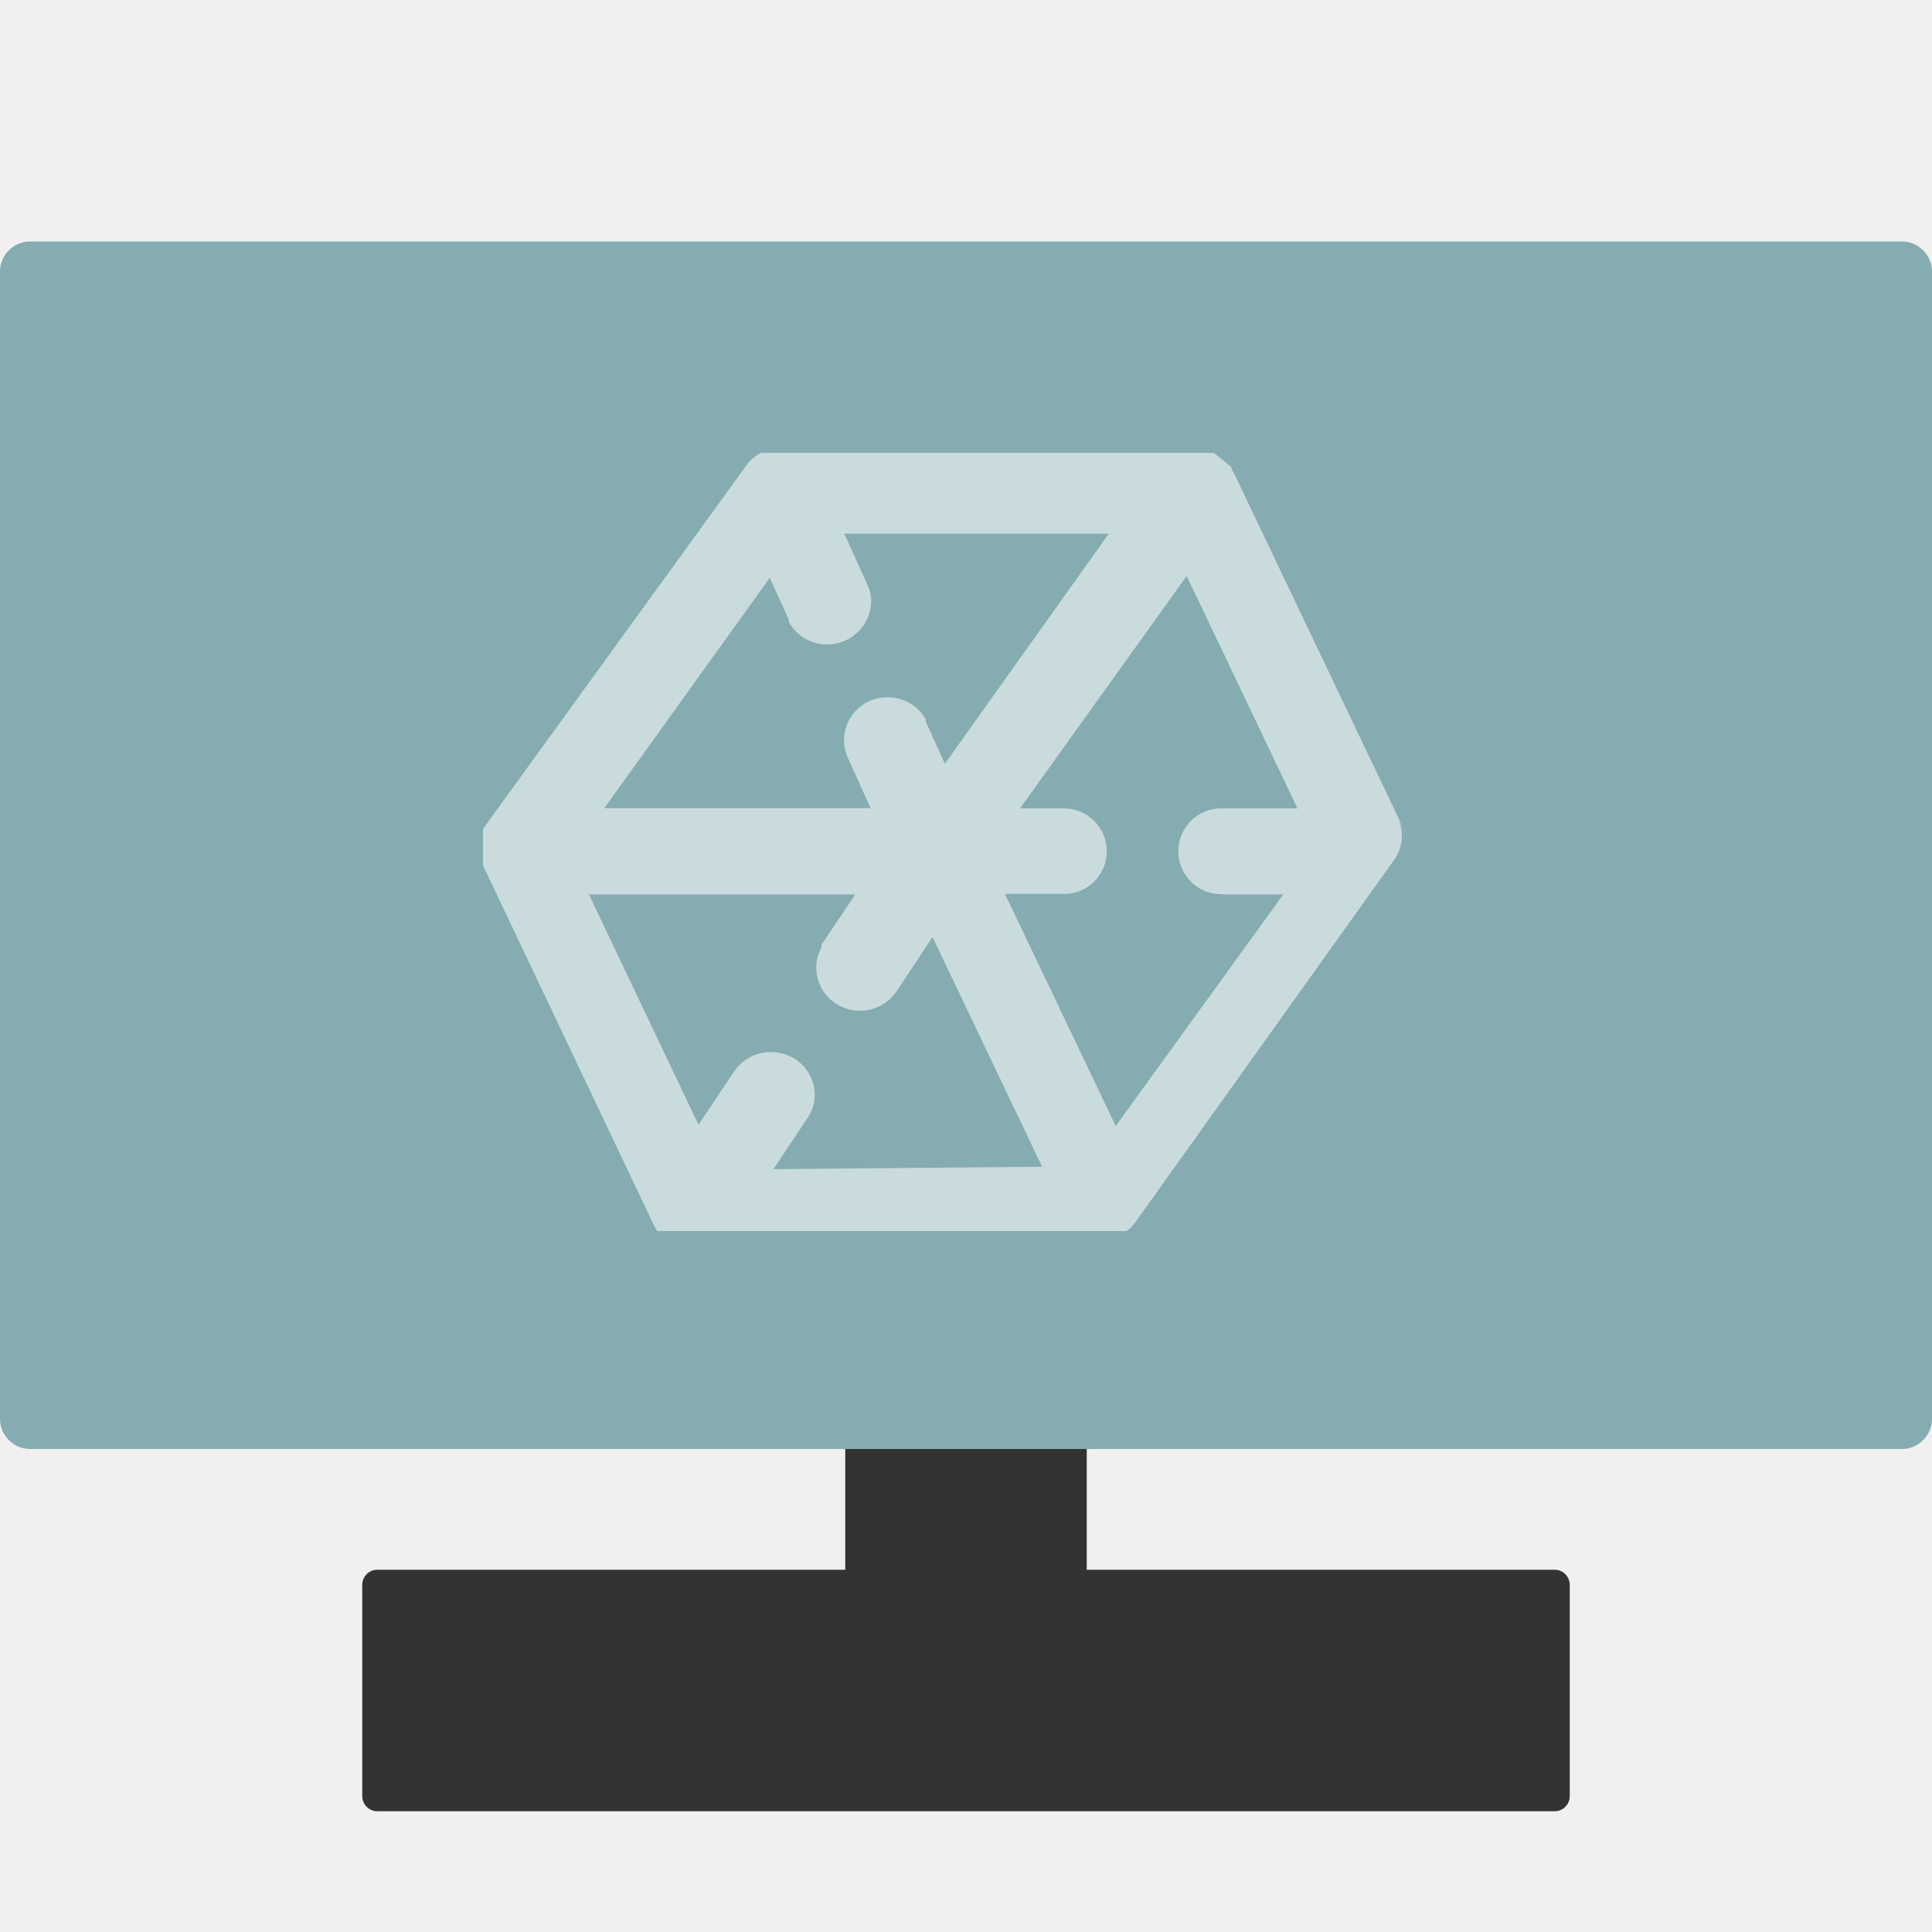
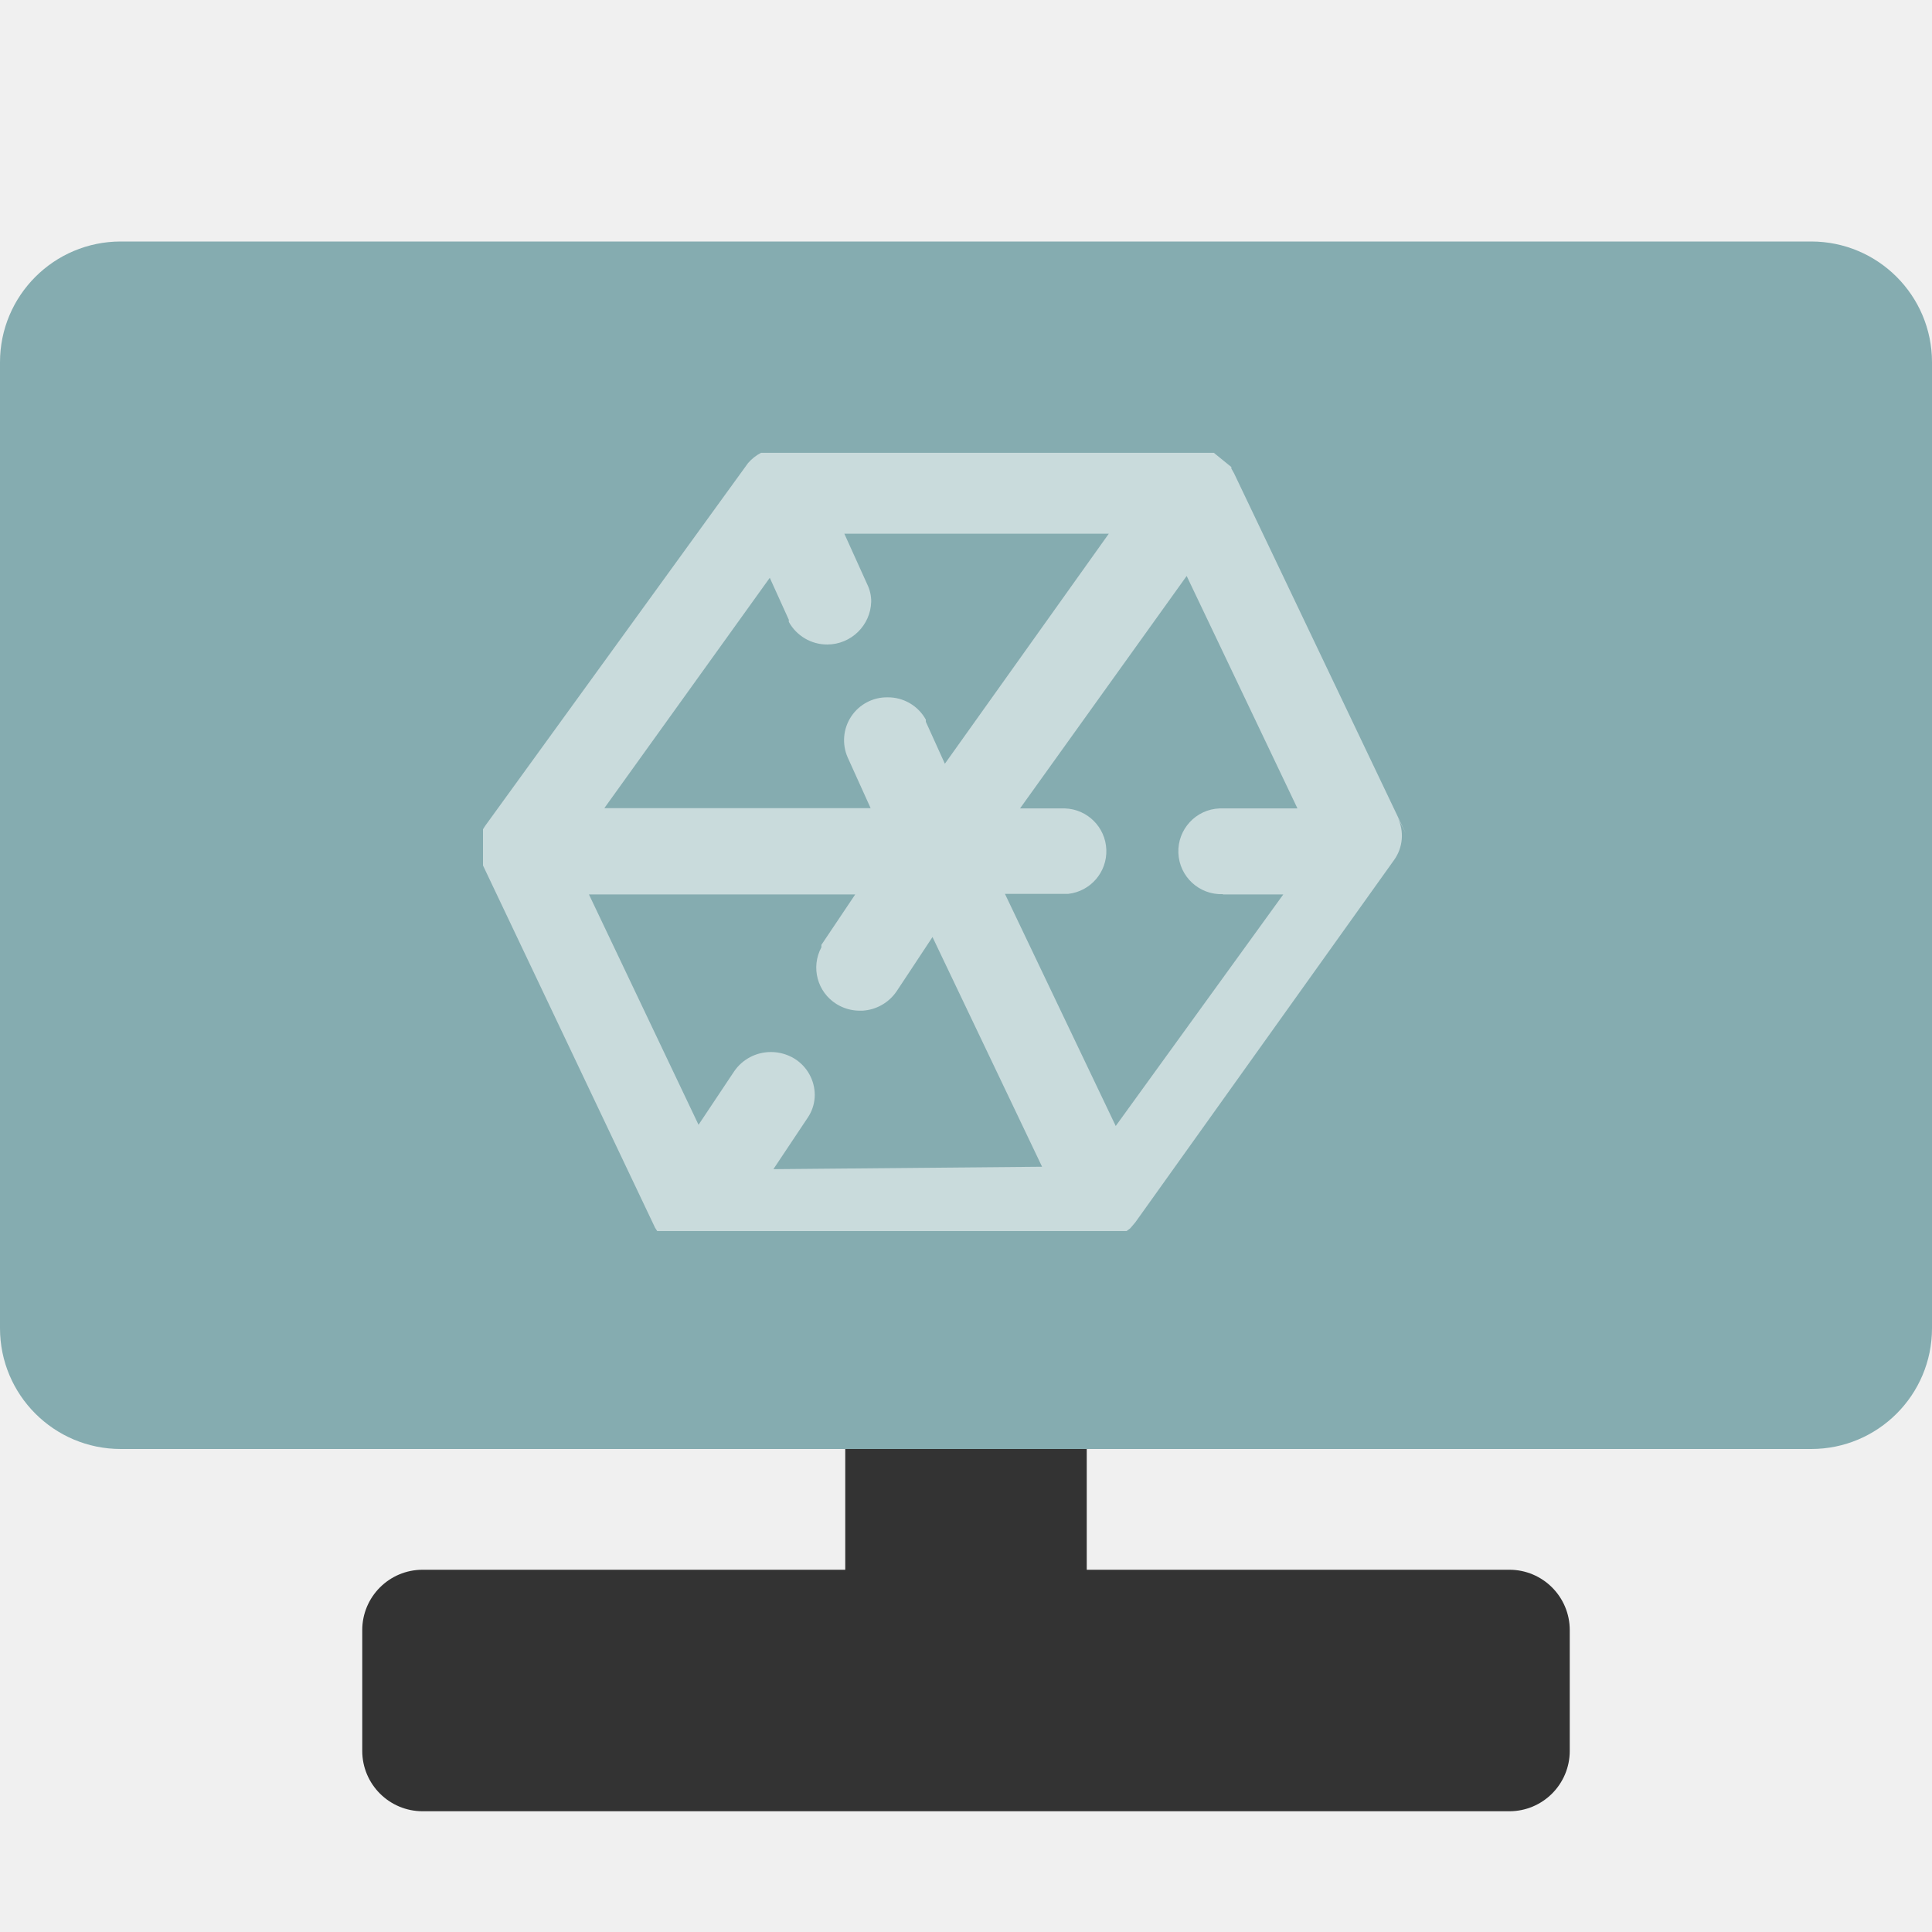
- <svg xmlns="http://www.w3.org/2000/svg" width="64" height="64">
-   <g fill="none">
-     <path fill="#333" d="M28 48h8v4h15.5a.5.5 0 01.5.5v7a.5.5 0 01-.5.5h-39a.5.5 0 01-.5-.5v-7a.5.5 0 01.5-.5H28v-4z" />
-     <g transform="translate(0 8)">
-       <rect width="64" height="40" fill="#85ACB0" rx="1" />
-       <path fill="#C9DBDC" d="M46.57 19.61L40.88 7.68l-.09-.16v-.05l-.1-.08-.48-.39h-15c-.163.085-.31.2-.43.34l-8.71 12.02-.07.11v1.2l5.7 12 .07.11h15.55l.12-.09.17-.2 8.57-12c.296-.412.342-.954.12-1.41l.27.53zM25.5 11.14l.63 1.39v.07a1.45 1.45 0 001.28.75 1.46 1.46 0 001.45-1.42 1.28 1.28 0 00-.13-.57l-.76-1.68h8.76L31.3 17.3l-.63-1.39v-.07a1.43 1.43 0 00-1.27-.74 1.42 1.42 0 00-1.32 1.99l.76 1.68h-8.82l5.48-7.63zm.12 19.59l1.14-1.71.05-.08c.117-.204.18-.435.18-.67a1.42 1.42 0 00-.67-1.2 1.493 1.493 0 00-.78-.22 1.47 1.47 0 00-1.22.64l-1.18 1.77-3.63-7.63h8.82l-1.12 1.67v.08a1.42 1.42 0 00.5 1.88c.225.14.485.217.75.22h.11a1.469 1.469 0 001.13-.64l.53-.8.66-1 3.63 7.61-8.9.08zm14.89-9.1h2l-5.55 7.67-3.67-7.69h2.1a1.419 1.419 0 00-.11-2.83h-1.49l5.52-7.7 3.67 7.7H40.4a1.42 1.42 0 00-1.147 2.178c.27.43.75.682 1.257.662v.01z" />
-     </g>
-   </g>
+ <svg xmlns="http://www.w3.org/2000/svg" width="64" height="64" fill="none">
+   <path fill="#333" d="M28 48h8v4h14a2 2 0 0 1 2 2v4a2 2 0 0 1-2 2H14a2 2 0 0 1-2-2v-4a2 2 0 0 1 2-2h14v-4Z" />
+   <path fill="#85ACB0" d="M60 8H4a4 4 0 0 0-4 4v32a4 4 0 0 0 4 4h56a4 4 0 0 0 4-4V12a4 4 0 0 0-4-4Z" />
+   <path fill="#fff" d="m46.57 27.61-5.69-11.93-.09-.16v-.05l-.1-.08-.48-.39H25.21c-.163.085-.31.2-.43.34l-8.71 12.02-.07.11V28.67l5.7 12 .07.11h15.55l.12-.09.17-.2 8.57-12a1.38 1.38 0 0 0 .12-1.41l.27.53ZM25.5 19.14l.63 1.39v.07a1.45 1.45 0 0 0 1.28.75 1.46 1.46 0 0 0 1.45-1.42 1.28 1.28 0 0 0-.13-.57l-.76-1.68h8.76L31.3 25.3l-.63-1.39v-.07a1.43 1.43 0 0 0-1.27-.74 1.42 1.42 0 0 0-1.32 1.99l.76 1.68h-8.82l5.48-7.63Zm.12 19.59 1.14-1.71.05-.08a1.35 1.35 0 0 0 .18-.67 1.42 1.42 0 0 0-.67-1.2 1.49 1.49 0 0 0-.78-.22 1.47 1.47 0 0 0-1.22.64l-1.18 1.77-3.63-7.63h8.82l-1.12 1.67v.08a1.42 1.42 0 0 0 .5 1.88c.225.14.485.217.75.22h.11a1.47 1.47 0 0 0 1.13-.64l.53-.8.66-1 3.63 7.61-8.9.08Zm14.89-9.1h2l-5.55 7.67-3.67-7.69h2.1a1.42 1.42 0 0 0-.11-2.83h-1.49l5.52-7.7 3.67 7.7H40.4a1.421 1.421 0 0 0 .11 2.84v.01Z" opacity=".56" />
</svg>
